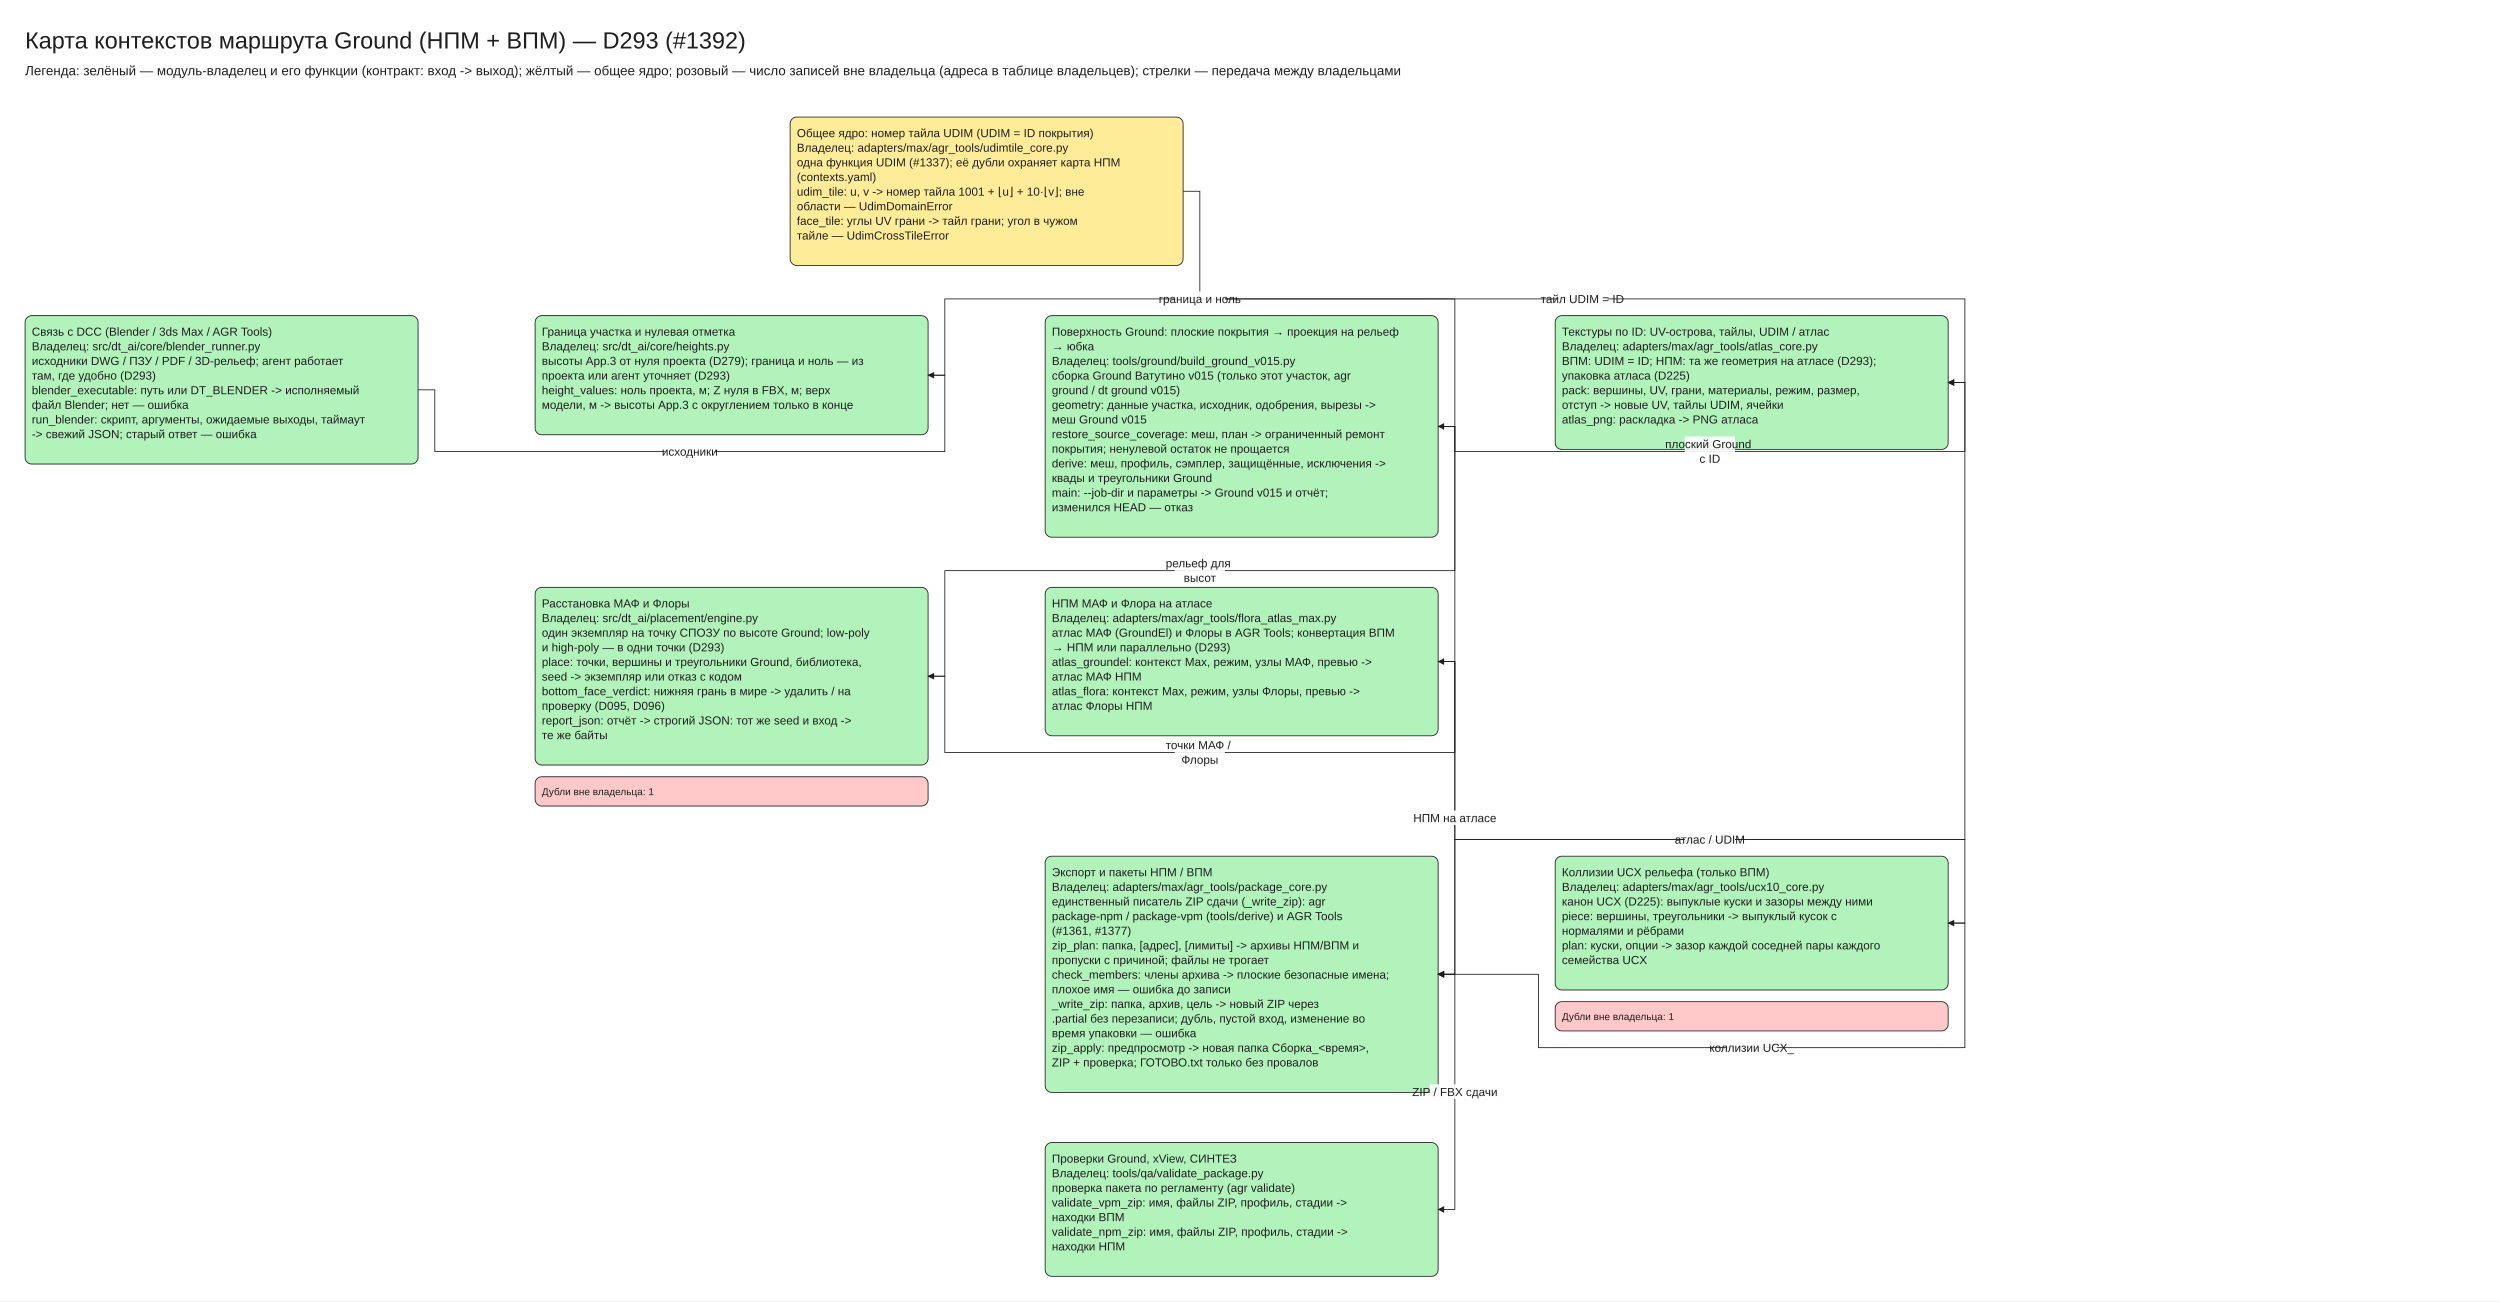
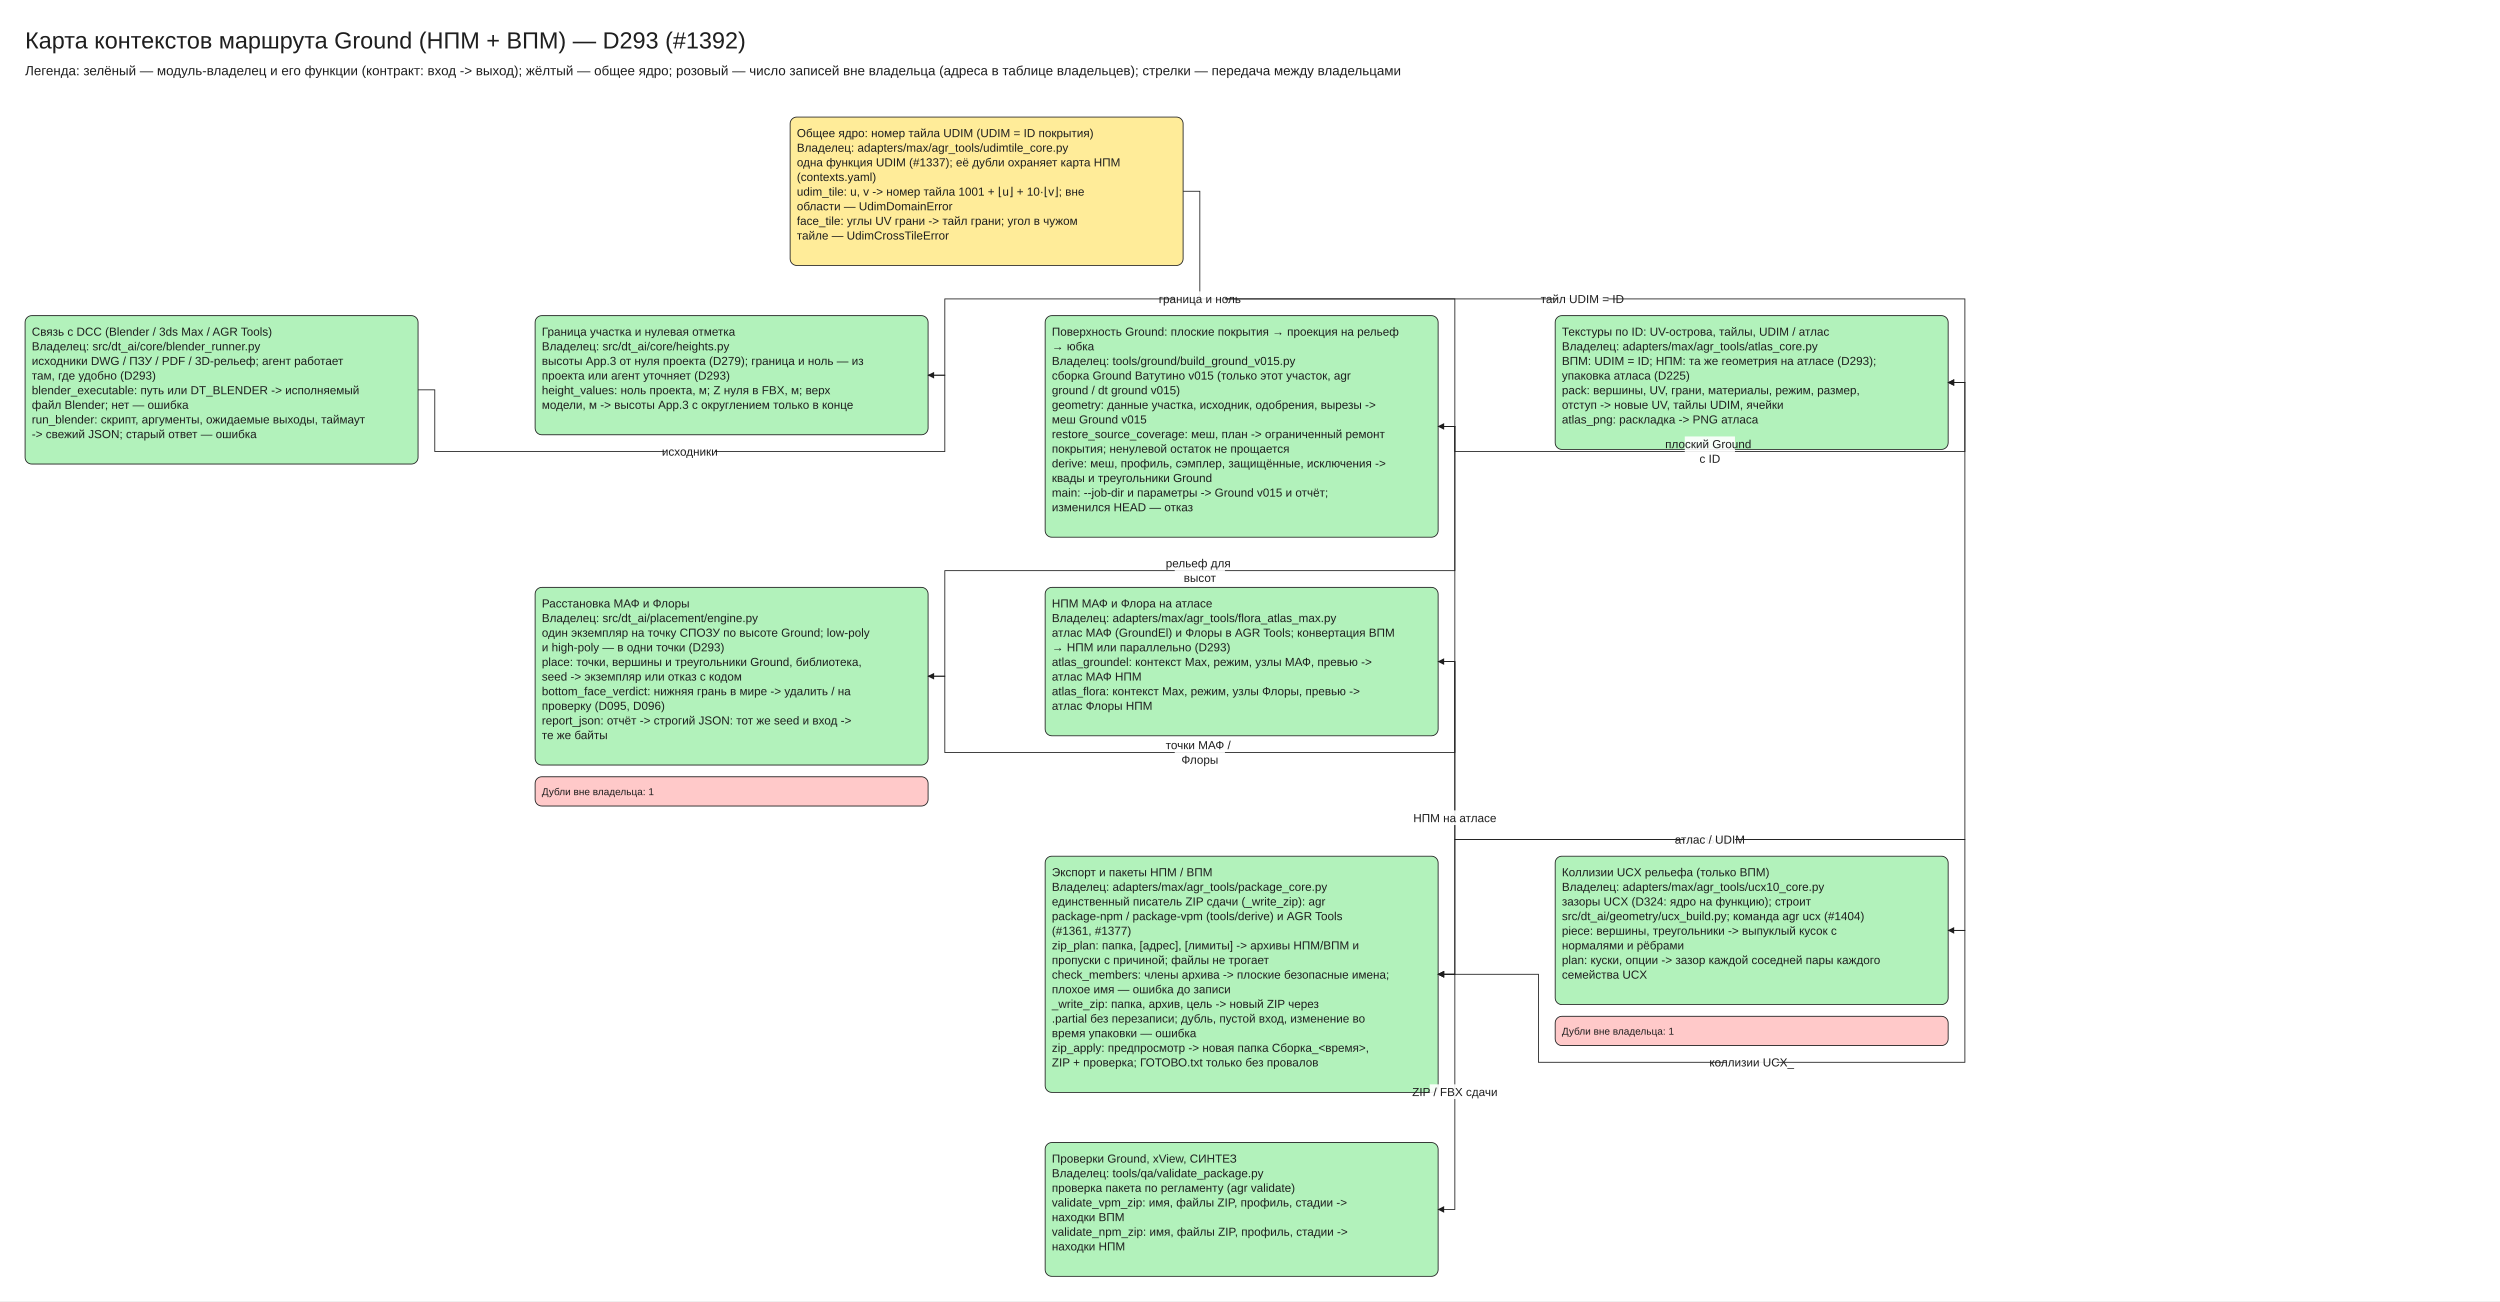
<svg xmlns="http://www.w3.org/2000/svg" viewBox="10 -30 2990 1556" width="2990" height="1556" font-family="Segoe UI, Arial, sans-serif">
  <defs>
    <marker id="arrow" viewBox="0 0 10 10" refX="9" refY="5" markerWidth="8" markerHeight="8" orient="auto-start-reverse">
      <path d="M0,0 L10,5 L0,10 z" fill="#1e1e1e" />
    </marker>
  </defs>
  <rect x="10" y="-30" width="2990" height="1556" fill="#ffffff" />
  <rect x="955.0" y="110" width="470" height="177.5" rx="8" fill="#ffec99" stroke="#1e1e1e" />
  <rect x="40.0" y="347.5" width="470" height="177.5" rx="8" fill="#b2f2bb" stroke="#1e1e1e" />
  <rect x="650.0" y="347.5" width="470" height="142.5" rx="8" fill="#b2f2bb" stroke="#1e1e1e" />
  <rect x="1260.0" y="347.5" width="470" height="265.0" rx="8" fill="#b2f2bb" stroke="#1e1e1e" />
  <rect x="1870.0" y="347.5" width="470" height="160.0" rx="8" fill="#b2f2bb" stroke="#1e1e1e" />
  <rect x="1260.0" y="672.5" width="470" height="177.5" rx="8" fill="#b2f2bb" stroke="#1e1e1e" />
  <rect x="650.0" y="672.5" width="470" height="212.5" rx="8" fill="#b2f2bb" stroke="#1e1e1e" />
  <rect x="650.0" y="899.0" width="470" height="35.0" rx="8" fill="#ffc9c9" stroke="#1e1e1e" />
  <rect x="1260.0" y="994.0" width="470" height="282.5" rx="8" fill="#b2f2bb" stroke="#1e1e1e" />
-   <rect x="1870.0" y="994.0" width="470" height="160.0" rx="8" fill="#b2f2bb" stroke="#1e1e1e" />
-   <rect x="1870.0" y="1168.0" width="470" height="35.0" rx="8" fill="#ffc9c9" stroke="#1e1e1e" />
+   <rect x="1870.0" y="994.0" width="470" height="177.5" rx="8" fill="#b2f2bb" stroke="#1e1e1e" />
+   <rect x="1870.0" y="1185.5" width="470" height="35.0" rx="8" fill="#ffc9c9" stroke="#1e1e1e" />
  <rect x="1260.0" y="1336.5" width="470" height="160.0" rx="8" fill="#b2f2bb" stroke="#1e1e1e" />
  <polyline points="510.0,436.25 530.0,436.25 530.0,510.0 1140.0,510.0 1140.0,418.75 1120.0,418.75" fill="none" stroke="#1e1e1e" marker-end="url(#arrow)" />
  <polyline points="1120.0,418.75 1140.0,418.75 1140.0,327.5 1750.0,327.5 1750.0,480.0 1730.0,480.0" fill="none" stroke="#1e1e1e" marker-end="url(#arrow)" />
  <polyline points="1730.0,480.0 1750.0,480.0 1750.0,510.0 2360.0,510.0 2360.0,427.5 2340.0,427.5" fill="none" stroke="#1e1e1e" marker-end="url(#arrow)" />
  <polyline points="1425.0,198.75 1445.0,198.75 1445.0,327.5 2360.0,327.5 2360.0,427.5 2340.0,427.5" fill="none" stroke="#1e1e1e" marker-end="url(#arrow)" />
  <polyline points="1730.0,480.0 1750.0,480.0 1750.0,652.5 1140.0,652.5 1140.0,778.75 1120.0,778.75" fill="none" stroke="#1e1e1e" marker-end="url(#arrow)" />
-   <polyline points="1730.0,480.0 1750.0,480.0 1750.0,974.0 2360.0,974.0 2360.0,1074.0 2340.0,1074.0" fill="none" stroke="#1e1e1e" marker-end="url(#arrow)" />
+   <polyline points="1730.0,480.0 1750.0,480.0 1750.0,974.0 2360.0,974.0 2360.0,1082.75 2340.0,1082.75" fill="none" stroke="#1e1e1e" marker-end="url(#arrow)" />
  <polyline points="1120.0,778.75 1140.0,778.75 1140.0,870.0 1750.0,870.0 1750.0,761.25 1730.0,761.25" fill="none" stroke="#1e1e1e" marker-end="url(#arrow)" />
  <polyline points="1730.0,761.25 1750.0,761.25 1750.0,1135.25 1730.0,1135.25" fill="none" stroke="#1e1e1e" marker-end="url(#arrow)" />
  <polyline points="2340.0,427.5 2360.0,427.5 2360.0,974.0 1750.0,974.0 1750.0,1135.25 1730.0,1135.25" fill="none" stroke="#1e1e1e" marker-end="url(#arrow)" />
-   <polyline points="2340.0,1074.0 2360.0,1074.0 2360.0,1223.0 1850.0,1223.0 1850.0,1135.25 1730.0,1135.25" fill="none" stroke="#1e1e1e" marker-end="url(#arrow)" />
+   <polyline points="2340.0,1082.75 2360.0,1082.75 2360.0,1240.5 1850.0,1240.5 1850.0,1135.25 1730.0,1135.25" fill="none" stroke="#1e1e1e" marker-end="url(#arrow)" />
  <polyline points="1730.0,1135.25 1750.0,1135.25 1750.0,1416.5 1730.0,1416.5" fill="none" stroke="#1e1e1e" marker-end="url(#arrow)" />
  <text x="40" y="0" font-size="28" text-anchor="start" fill="#1e1e1e">
    <tspan x="40" dy="28">Карта контекстов маршрута Ground (НПМ + ВПМ) — D293 (#1392)</tspan>
  </text>
  <text x="40" y="44" font-size="16" text-anchor="start" fill="#1e1e1e">
    <tspan x="40" dy="16">Легенда: зелёный — модуль-владелец и его функции (контракт: вход -&gt; выход); жёлтый — общее ядро; розовый — число записей вне владельца (адреса в таблице владельцев); стрелки — передача между владельцами</tspan>
  </text>
  <text x="963.0" y="120.0" font-size="14" text-anchor="start" fill="#1e1e1e">
    <tspan x="963.0" dy="14">Общее ядро: номер тайла UDIM (UDIM = ID покрытия)</tspan>
    <tspan x="963.0" dy="17.5">Владелец: adapters/max/agr_tools/udimtile_core.py</tspan>
    <tspan x="963.0" dy="17.5">одна функция UDIM (#1337); её дубли охраняет карта НПМ</tspan>
    <tspan x="963.0" dy="17.5">(contexts.yaml)</tspan>
    <tspan x="963.0" dy="17.5" />
    <tspan x="963.0" dy="17.5">udim_tile: u, v -&gt; номер тайла 1001 + ⌊u⌋ + 10·⌊v⌋; вне</tspan>
    <tspan x="963.0" dy="17.5">области — UdimDomainError</tspan>
    <tspan x="963.0" dy="17.5">face_tile: углы UV грани -&gt; тайл грани; угол в чужом</tspan>
    <tspan x="963.0" dy="17.5">тайле — UdimCrossTileError</tspan>
  </text>
  <text x="48.0" y="357.5" font-size="14" text-anchor="start" fill="#1e1e1e">
    <tspan x="48.0" dy="14">Связь с DCC (Blender / 3ds Max / AGR Tools)</tspan>
    <tspan x="48.0" dy="17.5">Владелец: src/dt_ai/core/blender_runner.py</tspan>
    <tspan x="48.0" dy="17.5">исходники DWG / ПЗУ / PDF / 3D-рельеф; агент работает</tspan>
    <tspan x="48.0" dy="17.5">там, где удобно (D293)</tspan>
    <tspan x="48.0" dy="17.5" />
    <tspan x="48.0" dy="17.5">blender_executable: путь или DT_BLENDER -&gt; исполняемый</tspan>
    <tspan x="48.0" dy="17.5">файл Blender; нет — ошибка</tspan>
    <tspan x="48.0" dy="17.5">run_blender: скрипт, аргументы, ожидаемые выходы, таймаут</tspan>
    <tspan x="48.0" dy="17.5">-&gt; свежий JSON; старый ответ — ошибка</tspan>
  </text>
  <text x="658.0" y="357.5" font-size="14" text-anchor="start" fill="#1e1e1e">
    <tspan x="658.0" dy="14">Граница участка и нулевая отметка</tspan>
    <tspan x="658.0" dy="17.5">Владелец: src/dt_ai/core/heights.py</tspan>
    <tspan x="658.0" dy="17.5">высоты App.3 от нуля проекта (D279); граница и ноль — из</tspan>
    <tspan x="658.0" dy="17.5">проекта или агент уточняет (D293)</tspan>
    <tspan x="658.0" dy="17.5" />
    <tspan x="658.0" dy="17.5">height_values: ноль проекта, м; Z нуля в FBX, м; верх</tspan>
    <tspan x="658.0" dy="17.5">модели, м -&gt; высоты App.3 с округлением только в конце</tspan>
  </text>
  <text x="1268.0" y="357.5" font-size="14" text-anchor="start" fill="#1e1e1e">
    <tspan x="1268.0" dy="14">Поверхность Ground: плоские покрытия → проекция на рельеф</tspan>
    <tspan x="1268.0" dy="17.5">→ юбка</tspan>
    <tspan x="1268.0" dy="17.5">Владелец: tools/ground/build_ground_v015.py</tspan>
    <tspan x="1268.0" dy="17.5">сборка Ground Ватутино v015 (только этот участок, agr</tspan>
    <tspan x="1268.0" dy="17.5">ground / dt ground v015)</tspan>
    <tspan x="1268.0" dy="17.5" />
    <tspan x="1268.0" dy="17.5">geometry: данные участка, исходник, одобрения, вырезы -&gt;</tspan>
    <tspan x="1268.0" dy="17.5">меш Ground v015</tspan>
    <tspan x="1268.0" dy="17.5">restore_source_coverage: меш, план -&gt; ограниченный ремонт</tspan>
    <tspan x="1268.0" dy="17.5">покрытия; ненулевой остаток не прощается</tspan>
    <tspan x="1268.0" dy="17.5">derive: меш, профиль, сэмплер, защищённые, исключения -&gt;</tspan>
    <tspan x="1268.0" dy="17.5">квады и треугольники Ground</tspan>
    <tspan x="1268.0" dy="17.5">main: --job-dir и параметры -&gt; Ground v015 и отчёт;</tspan>
    <tspan x="1268.0" dy="17.5">изменился HEAD — отказ</tspan>
  </text>
  <text x="1878.0" y="357.5" font-size="14" text-anchor="start" fill="#1e1e1e">
    <tspan x="1878.0" dy="14">Текстуры по ID: UV-острова, тайлы, UDIM / атлас</tspan>
    <tspan x="1878.0" dy="17.5">Владелец: adapters/max/agr_tools/atlas_core.py</tspan>
    <tspan x="1878.0" dy="17.5">ВПМ: UDIM = ID; НПМ: та же геометрия на атласе (D293);</tspan>
    <tspan x="1878.0" dy="17.5">упаковка атласа (D225)</tspan>
    <tspan x="1878.0" dy="17.5" />
    <tspan x="1878.0" dy="17.5">pack: вершины, UV, грани, материалы, режим, размер,</tspan>
    <tspan x="1878.0" dy="17.5">отступ -&gt; новые UV, тайлы UDIM, ячейки</tspan>
    <tspan x="1878.0" dy="17.5">atlas_png: раскладка -&gt; PNG атласа</tspan>
  </text>
  <text x="1268.0" y="682.5" font-size="14" text-anchor="start" fill="#1e1e1e">
    <tspan x="1268.0" dy="14">НПМ МАФ и Флора на атласе</tspan>
    <tspan x="1268.0" dy="17.5">Владелец: adapters/max/agr_tools/flora_atlas_max.py</tspan>
    <tspan x="1268.0" dy="17.5">атлас МАФ (GroundEl) и Флоры в AGR Tools; конвертация ВПМ</tspan>
    <tspan x="1268.0" dy="17.5">→ НПМ или параллельно (D293)</tspan>
    <tspan x="1268.0" dy="17.5" />
    <tspan x="1268.0" dy="17.5">atlas_groundel: контекст Max, режим, узлы МАФ, превью -&gt;</tspan>
    <tspan x="1268.0" dy="17.5">атлас МАФ НПМ</tspan>
    <tspan x="1268.0" dy="17.5">atlas_flora: контекст Max, режим, узлы Флоры, превью -&gt;</tspan>
    <tspan x="1268.0" dy="17.5">атлас Флоры НПМ</tspan>
  </text>
  <text x="658.0" y="682.5" font-size="14" text-anchor="start" fill="#1e1e1e">
    <tspan x="658.0" dy="14">Расстановка МАФ и Флоры</tspan>
    <tspan x="658.0" dy="17.5">Владелец: src/dt_ai/placement/engine.py</tspan>
    <tspan x="658.0" dy="17.5">один экземпляр на точку СПОЗУ по высоте Ground; low-poly</tspan>
    <tspan x="658.0" dy="17.5">и high-poly — в одни точки (D293)</tspan>
    <tspan x="658.0" dy="17.5" />
    <tspan x="658.0" dy="17.5">place: точки, вершины и треугольники Ground, библиотека,</tspan>
    <tspan x="658.0" dy="17.5">seed -&gt; экземпляр или отказ с кодом</tspan>
    <tspan x="658.0" dy="17.5">bottom_face_verdict: нижняя грань в мире -&gt; удалить / на</tspan>
    <tspan x="658.0" dy="17.5">проверку (D095, D096)</tspan>
    <tspan x="658.0" dy="17.5">report_json: отчёт -&gt; строгий JSON: тот же seed и вход -&gt;</tspan>
    <tspan x="658.0" dy="17.5">те же байты</tspan>
  </text>
  <text x="658.0" y="909.0" font-size="12" text-anchor="start" fill="#1e1e1e">
    <tspan x="658.0" dy="12">Дубли вне владельца: 1</tspan>
  </text>
  <text x="1268.0" y="1004.0" font-size="14" text-anchor="start" fill="#1e1e1e">
    <tspan x="1268.0" dy="14">Экспорт и пакеты НПМ / ВПМ</tspan>
    <tspan x="1268.0" dy="17.5">Владелец: adapters/max/agr_tools/package_core.py</tspan>
    <tspan x="1268.0" dy="17.5">единственный писатель ZIP сдачи (_write_zip): agr</tspan>
    <tspan x="1268.0" dy="17.5">package-npm / package-vpm (tools/derive) и AGR Tools</tspan>
    <tspan x="1268.0" dy="17.5">(#1361, #1377)</tspan>
    <tspan x="1268.0" dy="17.5" />
    <tspan x="1268.0" dy="17.5">zip_plan: папка, [адрес], [лимиты] -&gt; архивы НПМ/ВПМ и</tspan>
    <tspan x="1268.0" dy="17.5">пропуски с причиной; файлы не трогает</tspan>
    <tspan x="1268.0" dy="17.5">check_members: члены архива -&gt; плоские безопасные имена;</tspan>
    <tspan x="1268.0" dy="17.5">плохое имя — ошибка до записи</tspan>
    <tspan x="1268.0" dy="17.5">_write_zip: папка, архив, цель -&gt; новый ZIP через</tspan>
    <tspan x="1268.0" dy="17.5">.partial без перезаписи; дубль, пустой вход, изменение во</tspan>
    <tspan x="1268.0" dy="17.5">время упаковки — ошибка</tspan>
    <tspan x="1268.0" dy="17.5">zip_apply: предпросмотр -&gt; новая папка Сборка_&lt;время&gt;,</tspan>
    <tspan x="1268.0" dy="17.5">ZIP + проверка; ГОТОВО.txt только без провалов</tspan>
  </text>
  <text x="1878.0" y="1004.0" font-size="14" text-anchor="start" fill="#1e1e1e">
    <tspan x="1878.0" dy="14">Коллизии UCX рельефа (только ВПМ)</tspan>
    <tspan x="1878.0" dy="17.5">Владелец: adapters/max/agr_tools/ucx10_core.py</tspan>
-     <tspan x="1878.0" dy="17.5">канон UCX (D225): выпуклые куски и зазоры между ними</tspan>
+     <tspan x="1878.0" dy="17.5">зазоры UCX (D324: ядро на функцию); строит</tspan>
+     <tspan x="1878.0" dy="17.5">src/dt_ai/geometry/ucx_build.py; команда agr ucx (#1404)</tspan>
    <tspan x="1878.0" dy="17.5" />
    <tspan x="1878.0" dy="17.5">piece: вершины, треугольники -&gt; выпуклый кусок с</tspan>
    <tspan x="1878.0" dy="17.5">нормалями и рёбрами</tspan>
    <tspan x="1878.0" dy="17.5">plan: куски, опции -&gt; зазор каждой соседней пары каждого</tspan>
    <tspan x="1878.0" dy="17.5">семейства UCX</tspan>
  </text>
-   <text x="1878.0" y="1178.0" font-size="12" text-anchor="start" fill="#1e1e1e">
+   <text x="1878.0" y="1195.5" font-size="12" text-anchor="start" fill="#1e1e1e">
    <tspan x="1878.0" dy="12">Дубли вне владельца: 1</tspan>
  </text>
  <text x="1268.0" y="1346.5" font-size="14" text-anchor="start" fill="#1e1e1e">
    <tspan x="1268.0" dy="14">Проверки Ground, xView, СИНТЕЗ</tspan>
    <tspan x="1268.0" dy="17.5">Владелец: tools/qa/validate_package.py</tspan>
    <tspan x="1268.0" dy="17.5">проверка пакета по регламенту (agr validate)</tspan>
    <tspan x="1268.0" dy="17.5" />
    <tspan x="1268.0" dy="17.5">validate_vpm_zip: имя, файлы ZIP, профиль, стадии -&gt;</tspan>
    <tspan x="1268.0" dy="17.5">находки ВПМ</tspan>
    <tspan x="1268.0" dy="17.5">validate_npm_zip: имя, файлы ZIP, профиль, стадии -&gt;</tspan>
    <tspan x="1268.0" dy="17.5">находки НПМ</tspan>
  </text>
  <rect x="805.0" y="501.0" width="60" height="17.5" fill="#ffffff" opacity="0.9" />
  <text x="835.0" y="501.0" font-size="14" text-anchor="middle" fill="#1e1e1e">
    <tspan x="835.0" dy="14">исходники</tspan>
  </text>
  <rect x="1415.0" y="318.5" width="60" height="17.5" fill="#ffffff" opacity="0.9" />
  <text x="1445.0" y="318.5" font-size="14" text-anchor="middle" fill="#1e1e1e">
    <tspan x="1445.0" dy="14">граница и ноль</tspan>
  </text>
  <rect x="2025.0" y="492.0" width="60" height="35.0" fill="#ffffff" opacity="0.9" />
  <text x="2055.0" y="492.0" font-size="14" text-anchor="middle" fill="#1e1e1e">
    <tspan x="2055.0" dy="14">плоский Ground</tspan>
    <tspan x="2055.0" dy="17.5">с ID</tspan>
  </text>
  <rect x="1872.5" y="318.5" width="60" height="17.5" fill="#ffffff" opacity="0.9" />
  <text x="1902.5" y="318.5" font-size="14" text-anchor="middle" fill="#1e1e1e">
    <tspan x="1902.5" dy="14">тайл UDIM = ID</tspan>
  </text>
  <rect x="1415.0" y="634.5" width="60" height="35.0" fill="#ffffff" opacity="0.9" />
  <text x="1445.0" y="634.5" font-size="14" text-anchor="middle" fill="#1e1e1e">
    <tspan x="1445.0" dy="14">рельеф для</tspan>
    <tspan x="1445.0" dy="17.5">высот</tspan>
  </text>
  <rect x="2025.0" y="965.0" width="60" height="17.5" fill="#ffffff" opacity="0.9" />
  <text x="2055.0" y="965.0" font-size="14" text-anchor="middle" fill="#1e1e1e">
    <tspan x="2055.0" dy="14">рельеф</tspan>
  </text>
  <rect x="1415.0" y="852.0" width="60" height="35.0" fill="#ffffff" opacity="0.9" />
  <text x="1445.0" y="852.0" font-size="14" text-anchor="middle" fill="#1e1e1e">
    <tspan x="1445.0" dy="14">точки МАФ /</tspan>
    <tspan x="1445.0" dy="17.5">Флоры</tspan>
  </text>
  <rect x="1720.0" y="939.25" width="60" height="17.5" fill="#ffffff" opacity="0.9" />
  <text x="1750.0" y="939.25" font-size="14" text-anchor="middle" fill="#1e1e1e">
    <tspan x="1750.0" dy="14">НПМ на атласе</tspan>
  </text>
  <rect x="2025.0" y="965.0" width="60" height="17.5" fill="#ffffff" opacity="0.9" />
  <text x="2055.0" y="965.0" font-size="14" text-anchor="middle" fill="#1e1e1e">
    <tspan x="2055.0" dy="14">атлас / UDIM</tspan>
  </text>
-   <rect x="2075.0" y="1214.0" width="60" height="17.5" fill="#ffffff" opacity="0.9" />
-   <text x="2105.0" y="1214.0" font-size="14" text-anchor="middle" fill="#1e1e1e">
+   <rect x="2075.0" y="1231.5" width="60" height="17.5" fill="#ffffff" opacity="0.9" />
+   <text x="2105.0" y="1231.5" font-size="14" text-anchor="middle" fill="#1e1e1e">
    <tspan x="2105.0" dy="14">коллизии UCX_</tspan>
  </text>
  <rect x="1720.0" y="1266.88" width="60" height="17.5" fill="#ffffff" opacity="0.9" />
  <text x="1750.0" y="1266.88" font-size="14" text-anchor="middle" fill="#1e1e1e">
    <tspan x="1750.0" dy="14">ZIP / FBX сдачи</tspan>
  </text>
</svg>
